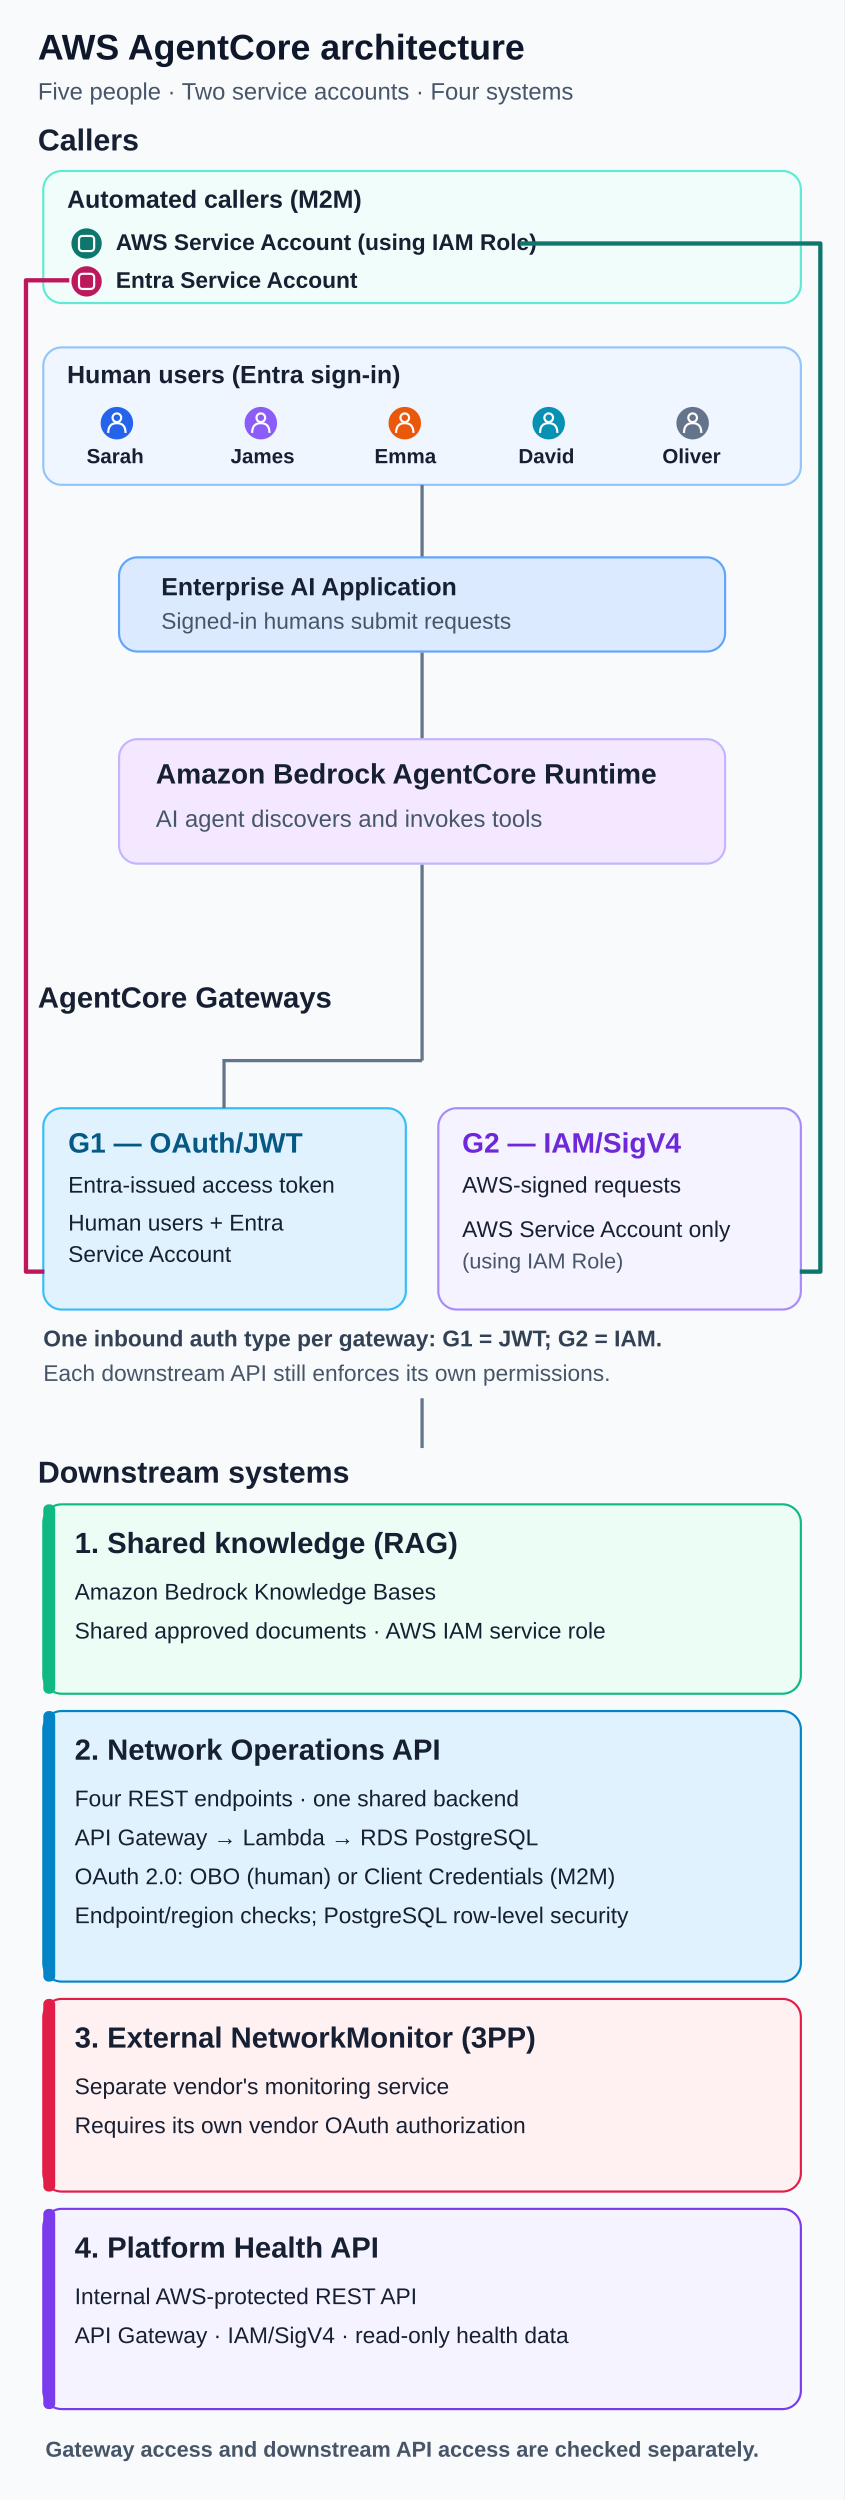
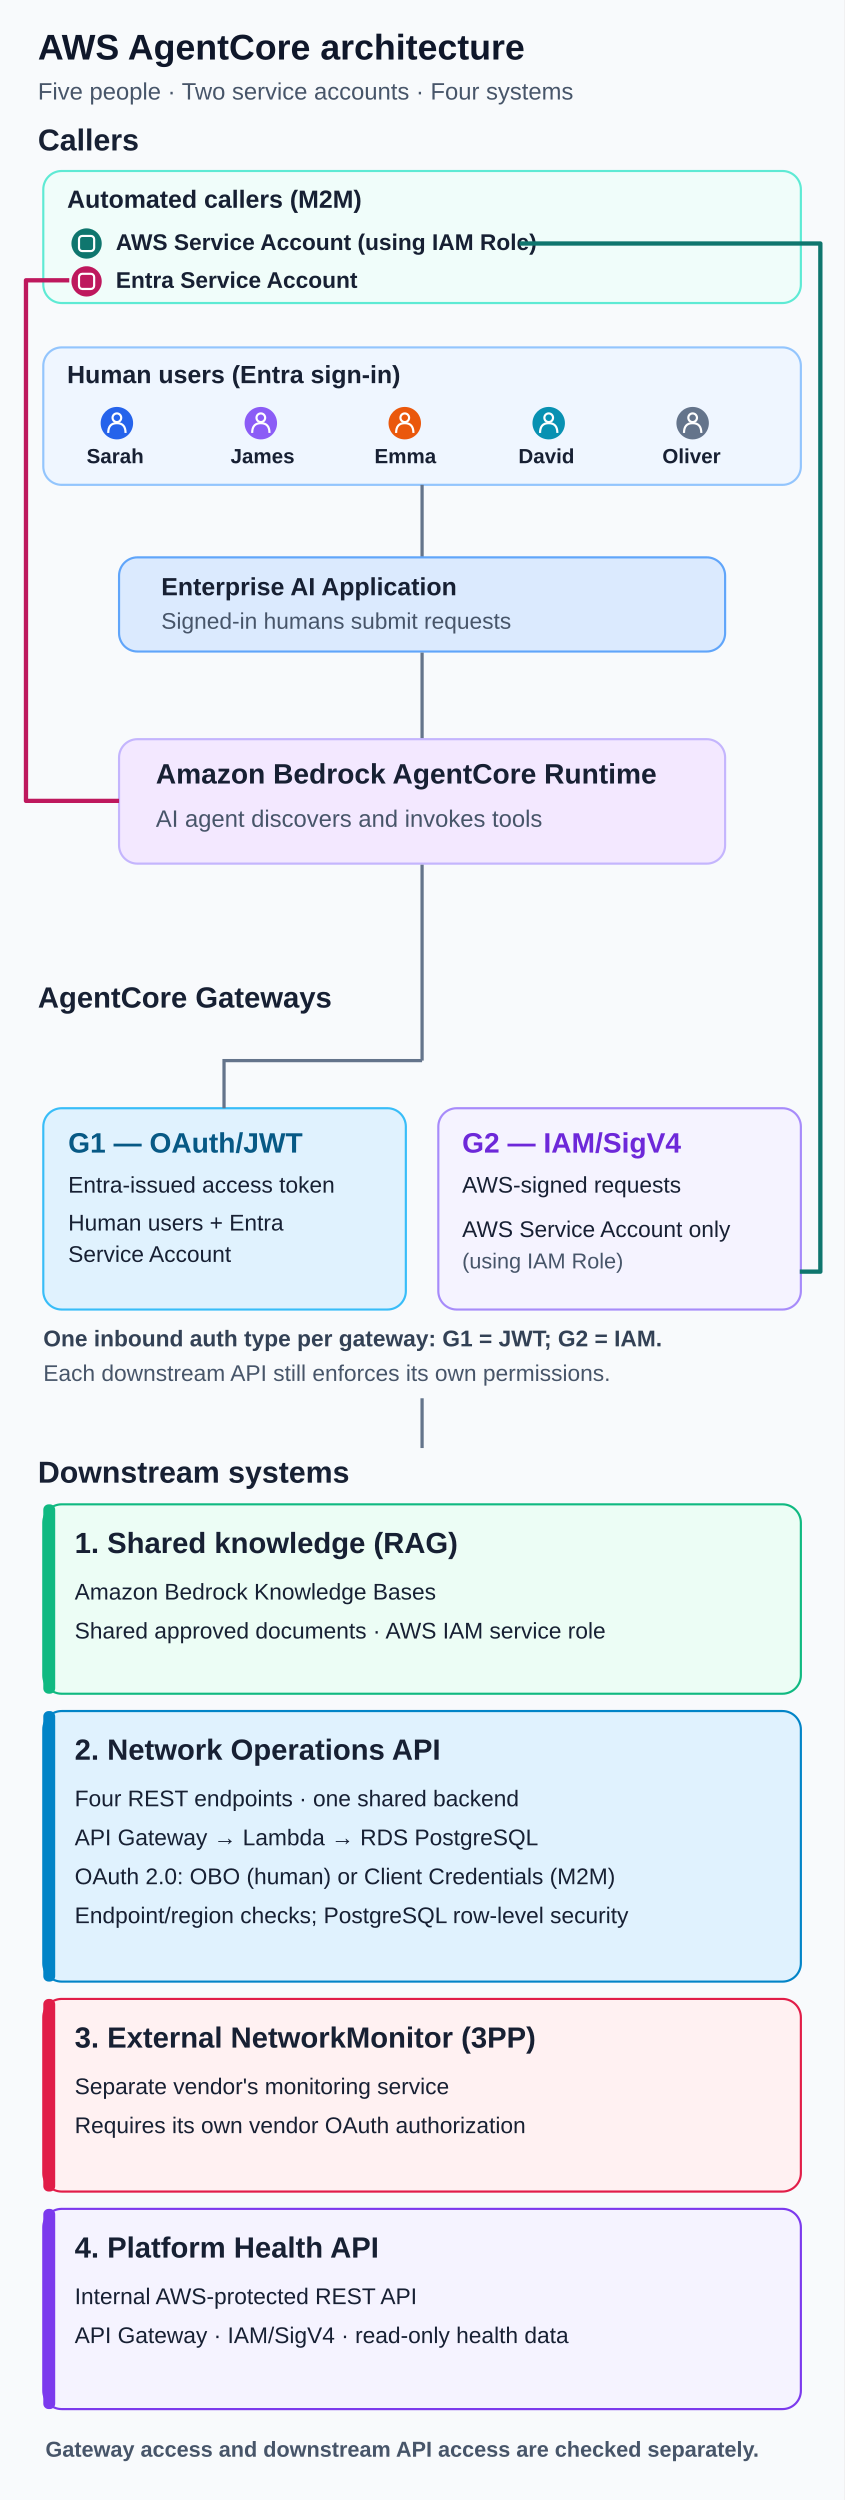
<svg xmlns="http://www.w3.org/2000/svg" width="780" height="2310" viewBox="0 0 780 2310" role="img" aria-labelledby="t d">
  <defs>
    <marker id="arr" viewBox="0 0 10 10" refX="8" refY="5" markerWidth="7" markerHeight="7" orient="auto">
      <path d="M0 0 10 5 0 10Z" fill="#64748b" />
    </marker>
  </defs>
  <rect width="780" height="2310" fill="#f8fafc" />
  <text x="35" y="55" font-family="Arial,Helvetica,sans-serif" font-size="33" font-weight="700" fill="#0f172a">AWS AgentCore architecture</text>
  <text x="35" y="92" font-family="Arial,Helvetica,sans-serif" font-size="22" font-weight="400" fill="#475569">Five people · Two service accounts · Four systems</text>
  <text x="35" y="139" font-family="Arial,Helvetica,sans-serif" font-size="28" font-weight="700" fill="#172033">Callers</text>
  <g transform="translate(0 -143)">
    <rect x="40" y="301" width="700" height="122" rx="17" fill="#f0fdfa" stroke="#5eead4" stroke-width="2" />
    <text x="62" y="335" font-family="Arial,Helvetica,sans-serif" font-size="23" font-weight="700" fill="#172033">Automated callers (M2M)</text>
    <circle cx="80" cy="368" r="14" fill="#0f766e" />
    <rect x="73" y="361" width="14" height="14" rx="3" fill="none" stroke="white" stroke-width="2" />
    <text x="107" y="374" font-family="Arial,Helvetica,sans-serif" font-size="21" font-weight="600" fill="#172033">AWS Service Account (using IAM Role)</text>
    <circle cx="80" cy="403" r="14" fill="#be185d" />
    <rect x="73" y="396" width="14" height="14" rx="3" fill="none" stroke="white" stroke-width="2" />
    <text x="107" y="409" font-family="Arial,Helvetica,sans-serif" font-size="21" font-weight="600" fill="#172033">Entra Service Account</text>
  </g>
  <g transform="translate(0 163)">
    <rect x="40" y="158" width="700" height="127" rx="17" fill="#eff6ff" stroke="#93c5fd" stroke-width="2" />
    <text x="62" y="191" font-family="Arial,Helvetica,sans-serif" font-size="23" font-weight="700" fill="#172033">Human users (Entra sign-in)</text>
    <circle cx="108" cy="228" r="15" fill="#2563eb" />
    <circle cx="108" cy="223" r="4" stroke="white" fill="none" stroke-width="2" />
    <path d="M100 237q0-9 8-9t8 9" fill="none" stroke="white" stroke-width="2" />
    <text x="80" y="265" font-family="Arial,Helvetica,sans-serif" font-size="19" font-weight="600" fill="#172033">Sarah</text>
    <circle cx="241" cy="228" r="15" fill="#8b5cf6" />
    <circle cx="241" cy="223" r="4" stroke="white" fill="none" stroke-width="2" />
    <path d="M233 237q0-9 8-9t8 9" fill="none" stroke="white" stroke-width="2" />
    <text x="213" y="265" font-family="Arial,Helvetica,sans-serif" font-size="19" font-weight="600" fill="#172033">James</text>
    <circle cx="374" cy="228" r="15" fill="#ea580c" />
    <circle cx="374" cy="223" r="4" stroke="white" fill="none" stroke-width="2" />
    <path d="M366 237q0-9 8-9t8 9" fill="none" stroke="white" stroke-width="2" />
    <text x="346" y="265" font-family="Arial,Helvetica,sans-serif" font-size="19" font-weight="600" fill="#172033">Emma</text>
    <circle cx="507" cy="228" r="15" fill="#0891b2" />
    <circle cx="507" cy="223" r="4" stroke="white" fill="none" stroke-width="2" />
    <path d="M499 237q0-9 8-9t8 9" fill="none" stroke="white" stroke-width="2" />
    <text x="479" y="265" font-family="Arial,Helvetica,sans-serif" font-size="19" font-weight="600" fill="#172033">David</text>
    <circle cx="640" cy="228" r="15" fill="#64748b" />
    <circle cx="640" cy="223" r="4" stroke="white" fill="none" stroke-width="2" />
    <path d="M632 237q0-9 8-9t8 9" fill="none" stroke="white" stroke-width="2" />
    <text x="612" y="265" font-family="Arial,Helvetica,sans-serif" font-size="19" font-weight="600" fill="#172033">Oliver</text>
  </g>
  <path d="M390 448V515" stroke="#64748b" stroke-width="3" fill="none" />
  <g transform="translate(0 50)">
    <rect x="110" y="465" width="560" height="87" rx="17" fill="#dbeafe" stroke="#60a5fa" stroke-width="2" />
    <text x="149" y="500" font-family="Arial,Helvetica,sans-serif" font-size="23" font-weight="700" fill="#172033">Enterprise AI Application</text>
    <text x="149" y="531" font-family="Arial,Helvetica,sans-serif" font-size="21" font-weight="400" fill="#475569">Signed-in humans submit requests</text>
    <path d="M390 553V633" stroke="#64748b" stroke-width="3" fill="none" />
  </g>
  <g transform="translate(0 90)">
    <rect x="110" y="593" width="560" height="115" rx="17" fill="#f3e8ff" stroke="#c4b5fd" stroke-width="2" />
    <text x="144" y="634" font-family="Arial,Helvetica,sans-serif" font-size="26" font-weight="700" fill="#172033">Amazon Bedrock AgentCore Runtime</text>
    <text x="144" y="674" font-family="Arial,Helvetica,sans-serif" font-size="22" font-weight="400" fill="#475569">AI agent discovers and invokes tools</text>
    <path d="M390 709V890" stroke="#64748b" stroke-width="3" fill="none" />
  </g>
  <g transform="translate(0 150)">
    <text x="35" y="781" font-family="Arial,Helvetica,sans-serif" font-size="27" font-weight="700" fill="#172033">AgentCore Gateways</text>
  </g>
  <g transform="translate(0 190)">
    <rect x="40" y="834" width="335" height="186" rx="17" fill="#e0f2fe" stroke="#38bdf8" stroke-width="2" />
    <text x="63" y="875" font-family="Arial,Helvetica,sans-serif" font-size="26" font-weight="700" fill="#075985">G1 — OAuth/JWT</text>
    <text x="63" y="912" font-family="Arial,Helvetica,sans-serif" font-size="21" font-weight="400" fill="#172033">Entra-issued access token</text>
    <text x="63" y="947" font-family="Arial,Helvetica,sans-serif" font-size="21" font-weight="400" fill="#172033">Human users + Entra</text>
    <text x="63" y="976" font-family="Arial,Helvetica,sans-serif" font-size="21" font-weight="400" fill="#172033">Service Account</text>
    <rect x="405" y="834" width="335" height="186" rx="17" fill="#f5f3ff" stroke="#a78bfa" stroke-width="2" />
    <text x="427" y="875" font-family="Arial,Helvetica,sans-serif" font-size="26" font-weight="700" fill="#6d28d9">G2 — IAM/SigV4</text>
    <text x="427" y="912" font-family="Arial,Helvetica,sans-serif" font-size="21" font-weight="400" fill="#172033">AWS-signed requests</text>
    <text x="427" y="953" font-family="Arial,Helvetica,sans-serif" font-size="21" font-weight="400" fill="#172033">AWS Service Account only</text>
    <text x="427" y="982" font-family="Arial,Helvetica,sans-serif" font-size="20" font-weight="400" fill="#475569">(using IAM Role)</text>
    <path d="M390 790H207V834" stroke="#64748b" stroke-width="3" fill="none" />
    <text x="40" y="1054" font-family="Arial,Helvetica,sans-serif" font-size="21" font-weight="700" fill="#334155">One inbound auth type per gateway: G1 = JWT; G2 = IAM.</text>
    <text x="40" y="1086" font-family="Arial,Helvetica,sans-serif" font-size="21" font-weight="400" fill="#475569">Each downstream API still enforces its own permissions.</text>
    <path d="M390 1102V1148" stroke="#64748b" stroke-width="3" fill="none" />
    <text x="35" y="1180" font-family="Arial,Helvetica,sans-serif" font-size="28" font-weight="700" fill="#172033">Downstream systems</text>
    <rect x="40" y="1200" width="700" height="175" rx="17" fill="#ecfdf5" stroke="#10b981" stroke-width="2" />
    <rect x="40" y="1200" width="11" height="175" rx="5" fill="#10b981" />
    <text x="69" y="1245" font-family="Arial,Helvetica,sans-serif" font-size="27" font-weight="700" fill="#172033">1. Shared knowledge (RAG)</text>
    <text x="69" y="1288" font-family="Arial,Helvetica,sans-serif" font-size="21" font-weight="400" fill="#172033">Amazon Bedrock Knowledge Bases</text>
    <text x="69" y="1324" font-family="Arial,Helvetica,sans-serif" font-size="21" font-weight="400" fill="#172033">Shared approved documents · AWS IAM service role</text>
    <rect x="40" y="1391" width="700" height="250" rx="17" fill="#e0f2fe" stroke="#0284c7" stroke-width="2" />
    <rect x="40" y="1391" width="11" height="250" rx="5" fill="#0284c7" />
    <text x="69" y="1436" font-family="Arial,Helvetica,sans-serif" font-size="27" font-weight="700" fill="#172033">2. Network Operations API</text>
    <text x="69" y="1479" font-family="Arial,Helvetica,sans-serif" font-size="21" font-weight="400" fill="#172033">Four REST endpoints · one shared backend</text>
    <text x="69" y="1515" font-family="Arial,Helvetica,sans-serif" font-size="21" font-weight="400" fill="#172033">API Gateway → Lambda → RDS PostgreSQL</text>
    <text x="69" y="1551" font-family="Arial,Helvetica,sans-serif" font-size="21" font-weight="400" fill="#172033">OAuth 2.0: OBO (human) or Client Credentials (M2M)</text>
    <text x="69" y="1587" font-family="Arial,Helvetica,sans-serif" font-size="21" font-weight="400" fill="#172033">Endpoint/region checks; PostgreSQL row-level security</text>
    <rect x="40" y="1657" width="700" height="178" rx="17" fill="#fff1f2" stroke="#e11d48" stroke-width="2" />
    <rect x="40" y="1657" width="11" height="178" rx="5" fill="#e11d48" />
    <text x="69" y="1702" font-family="Arial,Helvetica,sans-serif" font-size="27" font-weight="700" fill="#172033">3. External NetworkMonitor (3PP)</text>
    <text x="69" y="1745" font-family="Arial,Helvetica,sans-serif" font-size="21" font-weight="400" fill="#172033">Separate vendor's monitoring service</text>
    <text x="69" y="1781" font-family="Arial,Helvetica,sans-serif" font-size="21" font-weight="400" fill="#172033">Requires its own vendor OAuth authorization</text>
    <rect x="40" y="1851" width="700" height="185" rx="17" fill="#f5f3ff" stroke="#7c3aed" stroke-width="2" />
    <rect x="40" y="1851" width="11" height="185" rx="5" fill="#7c3aed" />
    <text x="69" y="1896" font-family="Arial,Helvetica,sans-serif" font-size="27" font-weight="700" fill="#172033">4. Platform Health API</text>
    <text x="69" y="1939" font-family="Arial,Helvetica,sans-serif" font-size="21" font-weight="400" fill="#172033">Internal AWS-protected REST API</text>
    <text x="69" y="1975" font-family="Arial,Helvetica,sans-serif" font-size="21" font-weight="400" fill="#172033">API Gateway · IAM/SigV4 · read-only health data</text>
    <text x="42" y="2080" font-family="Arial,Helvetica,sans-serif" font-size="20" font-weight="600" fill="#475569">Gateway access and downstream API access are checked separately.</text>
  </g>
  <defs>
    <marker id="iamarrow" viewBox="0 0 10 10" refX="8" refY="5" markerWidth="7" markerHeight="7" orient="auto">
      <path d="M0 0L10 5L0 10Z" fill="#0f766e" />
    </marker>
    <marker id="entraarrow" viewBox="0 0 10 10" refX="8" refY="5" markerWidth="7" markerHeight="7" orient="auto">
      <path d="M0 0L10 5L0 10Z" fill="#be185d" />
    </marker>
  </defs>
  <path d="M480 225H758V1175H739" fill="none" stroke="#0f766e" stroke-width="4" stroke-linejoin="round" />
-   <path d="M64 259H24V1175H41" fill="none" stroke="#be185d" stroke-width="4" stroke-linejoin="round" />
+   <path d="M64 259H24V740H110" fill="none" stroke="#be185d" stroke-width="4" stroke-linejoin="round" />
</svg>
